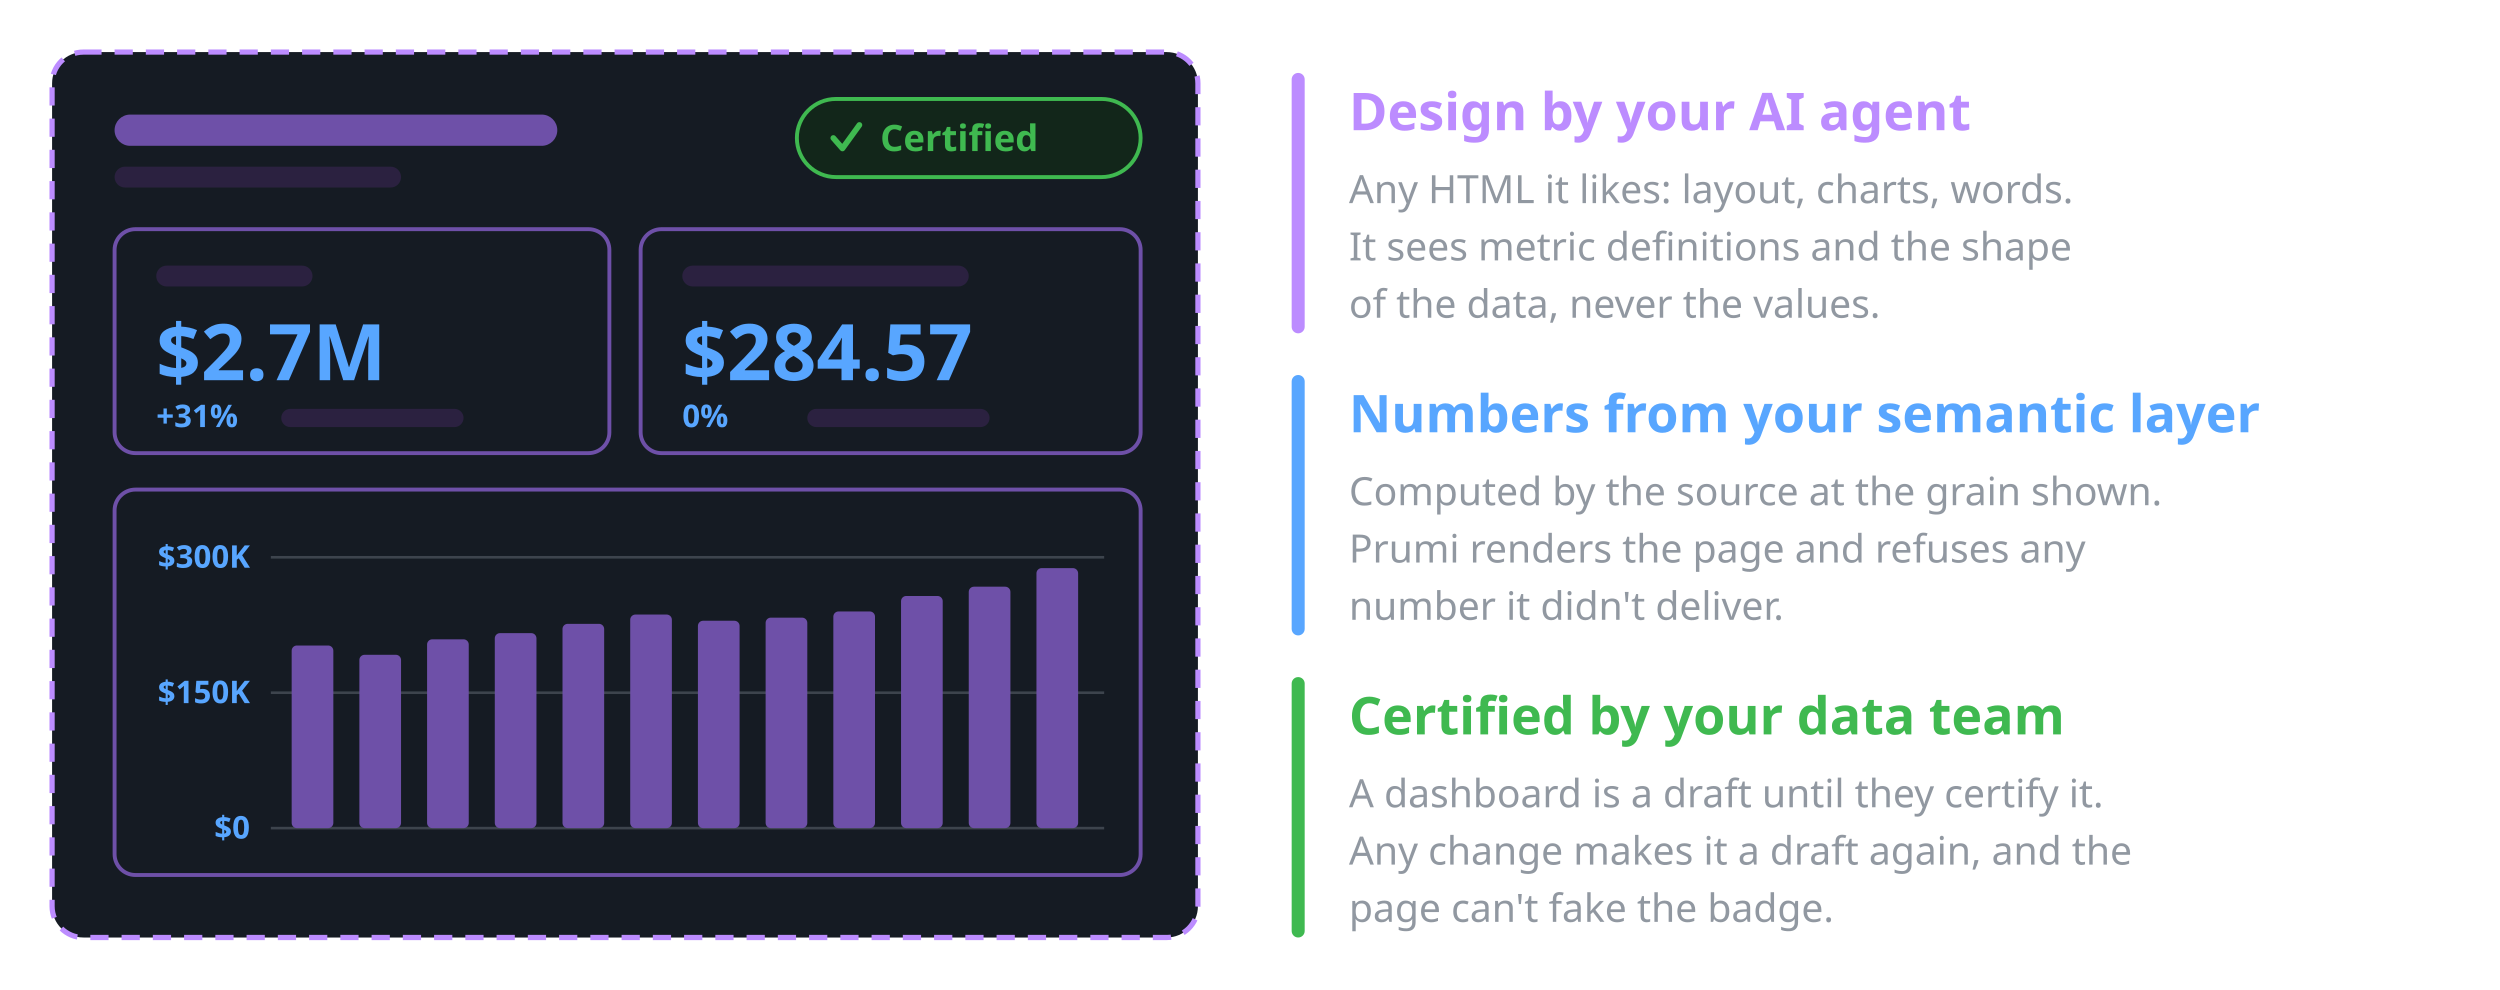
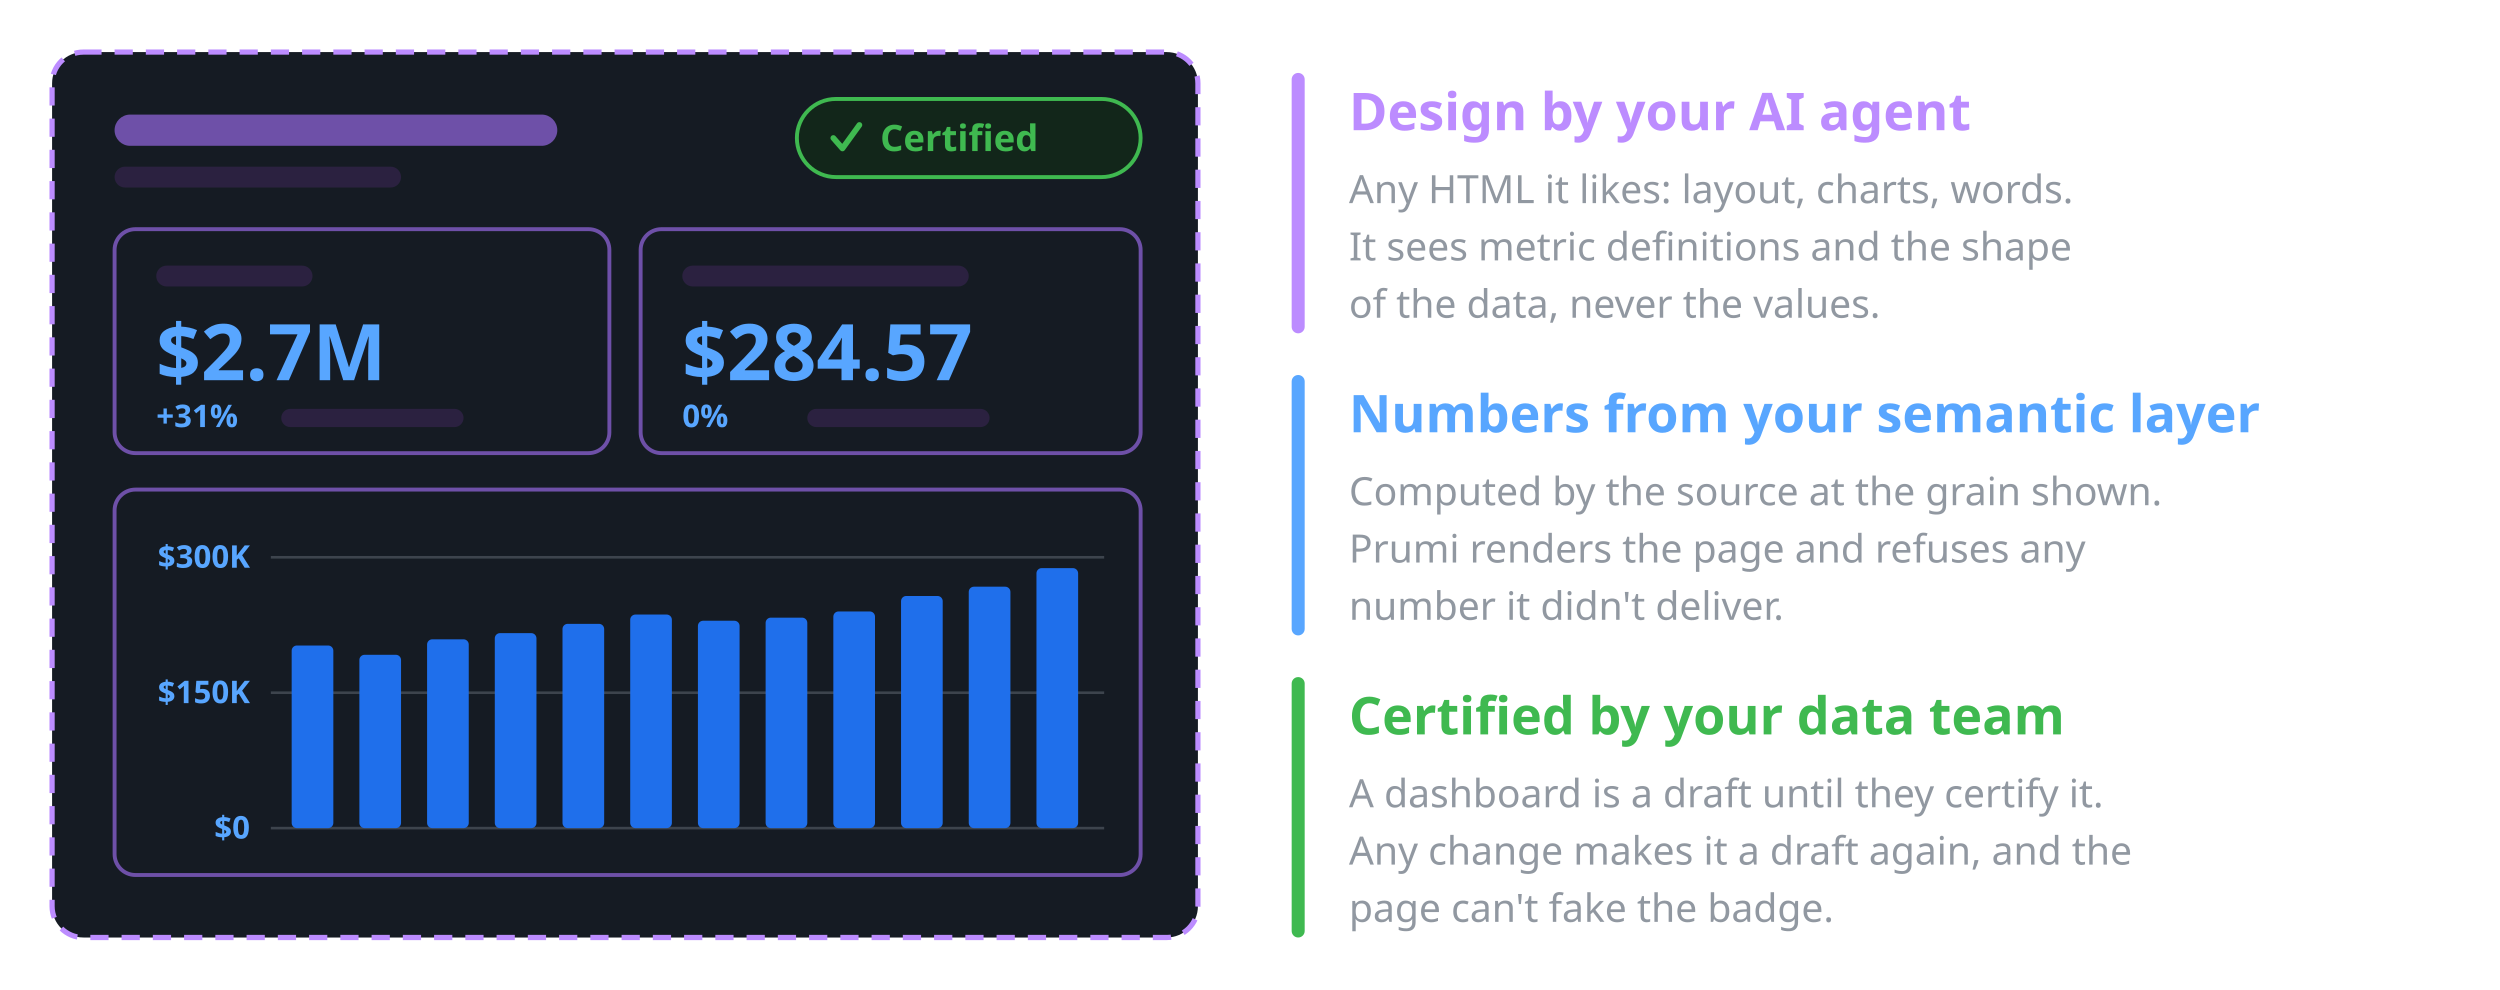
<svg xmlns="http://www.w3.org/2000/svg" viewBox="0 0 960 380" width="960" height="380" font-family="-apple-system, BlinkMacSystemFont, 'Segoe UI', 'Noto Sans', Helvetica, Arial, sans-serif" role="img">
  <rect x="20" y="20" width="440" height="340" rx="12" fill="#151b23" stroke="#bc8cff" stroke-width="2" stroke-dasharray="7 5" />
  <rect x="44" y="44" width="170" height="12" rx="6" fill="#6e50a8" />
  <rect x="44" y="64" width="110" height="8" rx="4" fill="#2b2140" />
  <rect x="306" y="38" width="132" height="30" rx="15" fill="#12261a" stroke="#3fb950" stroke-width="1.5" />
  <path d="M320 53.0 l3.5 4.0 l6.5 -9.0" fill="none" stroke="#3fb950" stroke-width="2.2" stroke-linecap="round" stroke-linejoin="round" />
  <text x="338" y="58" font-size="14" font-weight="600" fill="#3fb950">Certified</text>
  <rect x="44" y="88" width="190" height="86" rx="8" fill="none" stroke="#6e50a8" stroke-width="1.5" />
  <rect x="60" y="102" width="60" height="8" rx="4" fill="#2b2140" />
  <text x="60" y="146" font-size="30" font-weight="700" fill="#58a6ff">$2.7M</text>
  <text x="60" y="164" font-size="12" font-weight="600" fill="#58a6ff">+31%</text>
  <rect x="108" y="157" width="70" height="7" rx="3.5" fill="#2b2140" />
  <rect x="246" y="88" width="192" height="86" rx="8" fill="none" stroke="#6e50a8" stroke-width="1.5" />
  <rect x="262" y="102" width="110" height="8" rx="4" fill="#2b2140" />
  <text x="262" y="146" font-size="30" font-weight="700" fill="#58a6ff">$284.57</text>
  <text x="262" y="164" font-size="12" font-weight="600" fill="#58a6ff">0%</text>
  <rect x="310" y="157" width="70" height="7" rx="3.5" fill="#2b2140" />
  <rect x="44" y="188" width="394" height="148" rx="8" fill="none" stroke="#6e50a8" stroke-width="1.5" />
  <line x1="104" y1="214.0" x2="424" y2="214.0" stroke="#3d444d" stroke-width="1" />
  <text x="96" y="218.0" font-size="12" font-weight="600" text-anchor="end" fill="#58a6ff">$300K</text>
  <line x1="104" y1="266.0" x2="424" y2="266.0" stroke="#3d444d" stroke-width="1" />
  <text x="96" y="270.0" font-size="12" font-weight="600" text-anchor="end" fill="#58a6ff">$150K</text>
  <line x1="104" y1="318.0" x2="424" y2="318.0" stroke="#3d444d" stroke-width="1" />
  <text x="96" y="322.0" font-size="12" font-weight="600" text-anchor="end" fill="#58a6ff">$0</text>
-   <rect x="112" y="247.874" width="16" height="70.126" rx="2" fill="#6e50a8" />
-   <rect x="138" y="251.44" width="16" height="66.56" rx="2" fill="#6e50a8" />
-   <rect x="164" y="245.497" width="16" height="72.503" rx="2" fill="#6e50a8" />
-   <rect x="190" y="243.12" width="16" height="74.88" rx="2" fill="#6e50a8" />
-   <rect x="216" y="239.554" width="16" height="78.446" rx="2" fill="#6e50a8" />
-   <rect x="242" y="235.989" width="16" height="82.011" rx="2" fill="#6e50a8" />
-   <rect x="268" y="238.366" width="16" height="79.634" rx="2" fill="#6e50a8" />
-   <rect x="294" y="237.177" width="16" height="80.823" rx="2" fill="#6e50a8" />
-   <rect x="320" y="234.8" width="16" height="83.2" rx="2" fill="#6e50a8" />
-   <rect x="346" y="228.857" width="16" height="89.143" rx="2" fill="#6e50a8" />
-   <rect x="372" y="225.291" width="16" height="92.709" rx="2" fill="#6e50a8" />
-   <rect x="398" y="218.16" width="16" height="99.84" rx="2" fill="#6e50a8" />
+   <rect x="112" y="247.874" width="16" height="70.126" rx="2" fill="#1f6feb" />
+   <rect x="138" y="251.44" width="16" height="66.56" rx="2" fill="#1f6feb" />
+   <rect x="164" y="245.497" width="16" height="72.503" rx="2" fill="#1f6feb" />
+   <rect x="190" y="243.12" width="16" height="74.88" rx="2" fill="#1f6feb" />
+   <rect x="216" y="239.554" width="16" height="78.446" rx="2" fill="#1f6feb" />
+   <rect x="242" y="235.989" width="16" height="82.011" rx="2" fill="#1f6feb" />
+   <rect x="268" y="238.366" width="16" height="79.634" rx="2" fill="#1f6feb" />
+   <rect x="294" y="237.177" width="16" height="80.823" rx="2" fill="#1f6feb" />
+   <rect x="320" y="234.8" width="16" height="83.2" rx="2" fill="#1f6feb" />
+   <rect x="346" y="228.857" width="16" height="89.143" rx="2" fill="#1f6feb" />
+   <rect x="372" y="225.291" width="16" height="92.709" rx="2" fill="#1f6feb" />
+   <rect x="398" y="218.16" width="16" height="99.84" rx="2" fill="#1f6feb" />
  <rect x="496" y="28" width="5" height="100" rx="2.5" fill="#bc8cff" />
  <text x="518" y="50" font-size="20" font-weight="700" fill="#bc8cff">Design by your AI agent</text>
  <text x="518" y="78" font-size="15" fill="#9198a1">Any HTML it likes: layout, charts, words.</text>
  <text x="518" y="100" font-size="15" fill="#9198a1">It sees metric definitions and the shape</text>
  <text x="518" y="122" font-size="15" fill="#9198a1">of the data, never the values.</text>
  <rect x="496" y="144" width="5" height="100" rx="2.5" fill="#58a6ff" />
  <text x="518" y="166" font-size="20" font-weight="700" fill="#58a6ff">Numbers from your semantic layer</text>
  <text x="518" y="194" font-size="15" fill="#9198a1">Computed by the source at the grain shown.</text>
  <text x="518" y="216" font-size="15" fill="#9198a1">Prumi renders the page and refuses any</text>
  <text x="518" y="238" font-size="15" fill="#9198a1">number it didn't deliver.</text>
  <rect x="496" y="260" width="5" height="100" rx="2.5" fill="#3fb950" />
  <text x="518" y="282" font-size="20" font-weight="700" fill="#3fb950">Certified by your data team</text>
  <text x="518" y="310" font-size="15" fill="#9198a1">A dashboard is a draft until they certify it.</text>
  <text x="518" y="332" font-size="15" fill="#9198a1">Any change makes it a draft again, and the</text>
  <text x="518" y="354" font-size="15" fill="#9198a1">page can't fake the badge.</text>
</svg>
